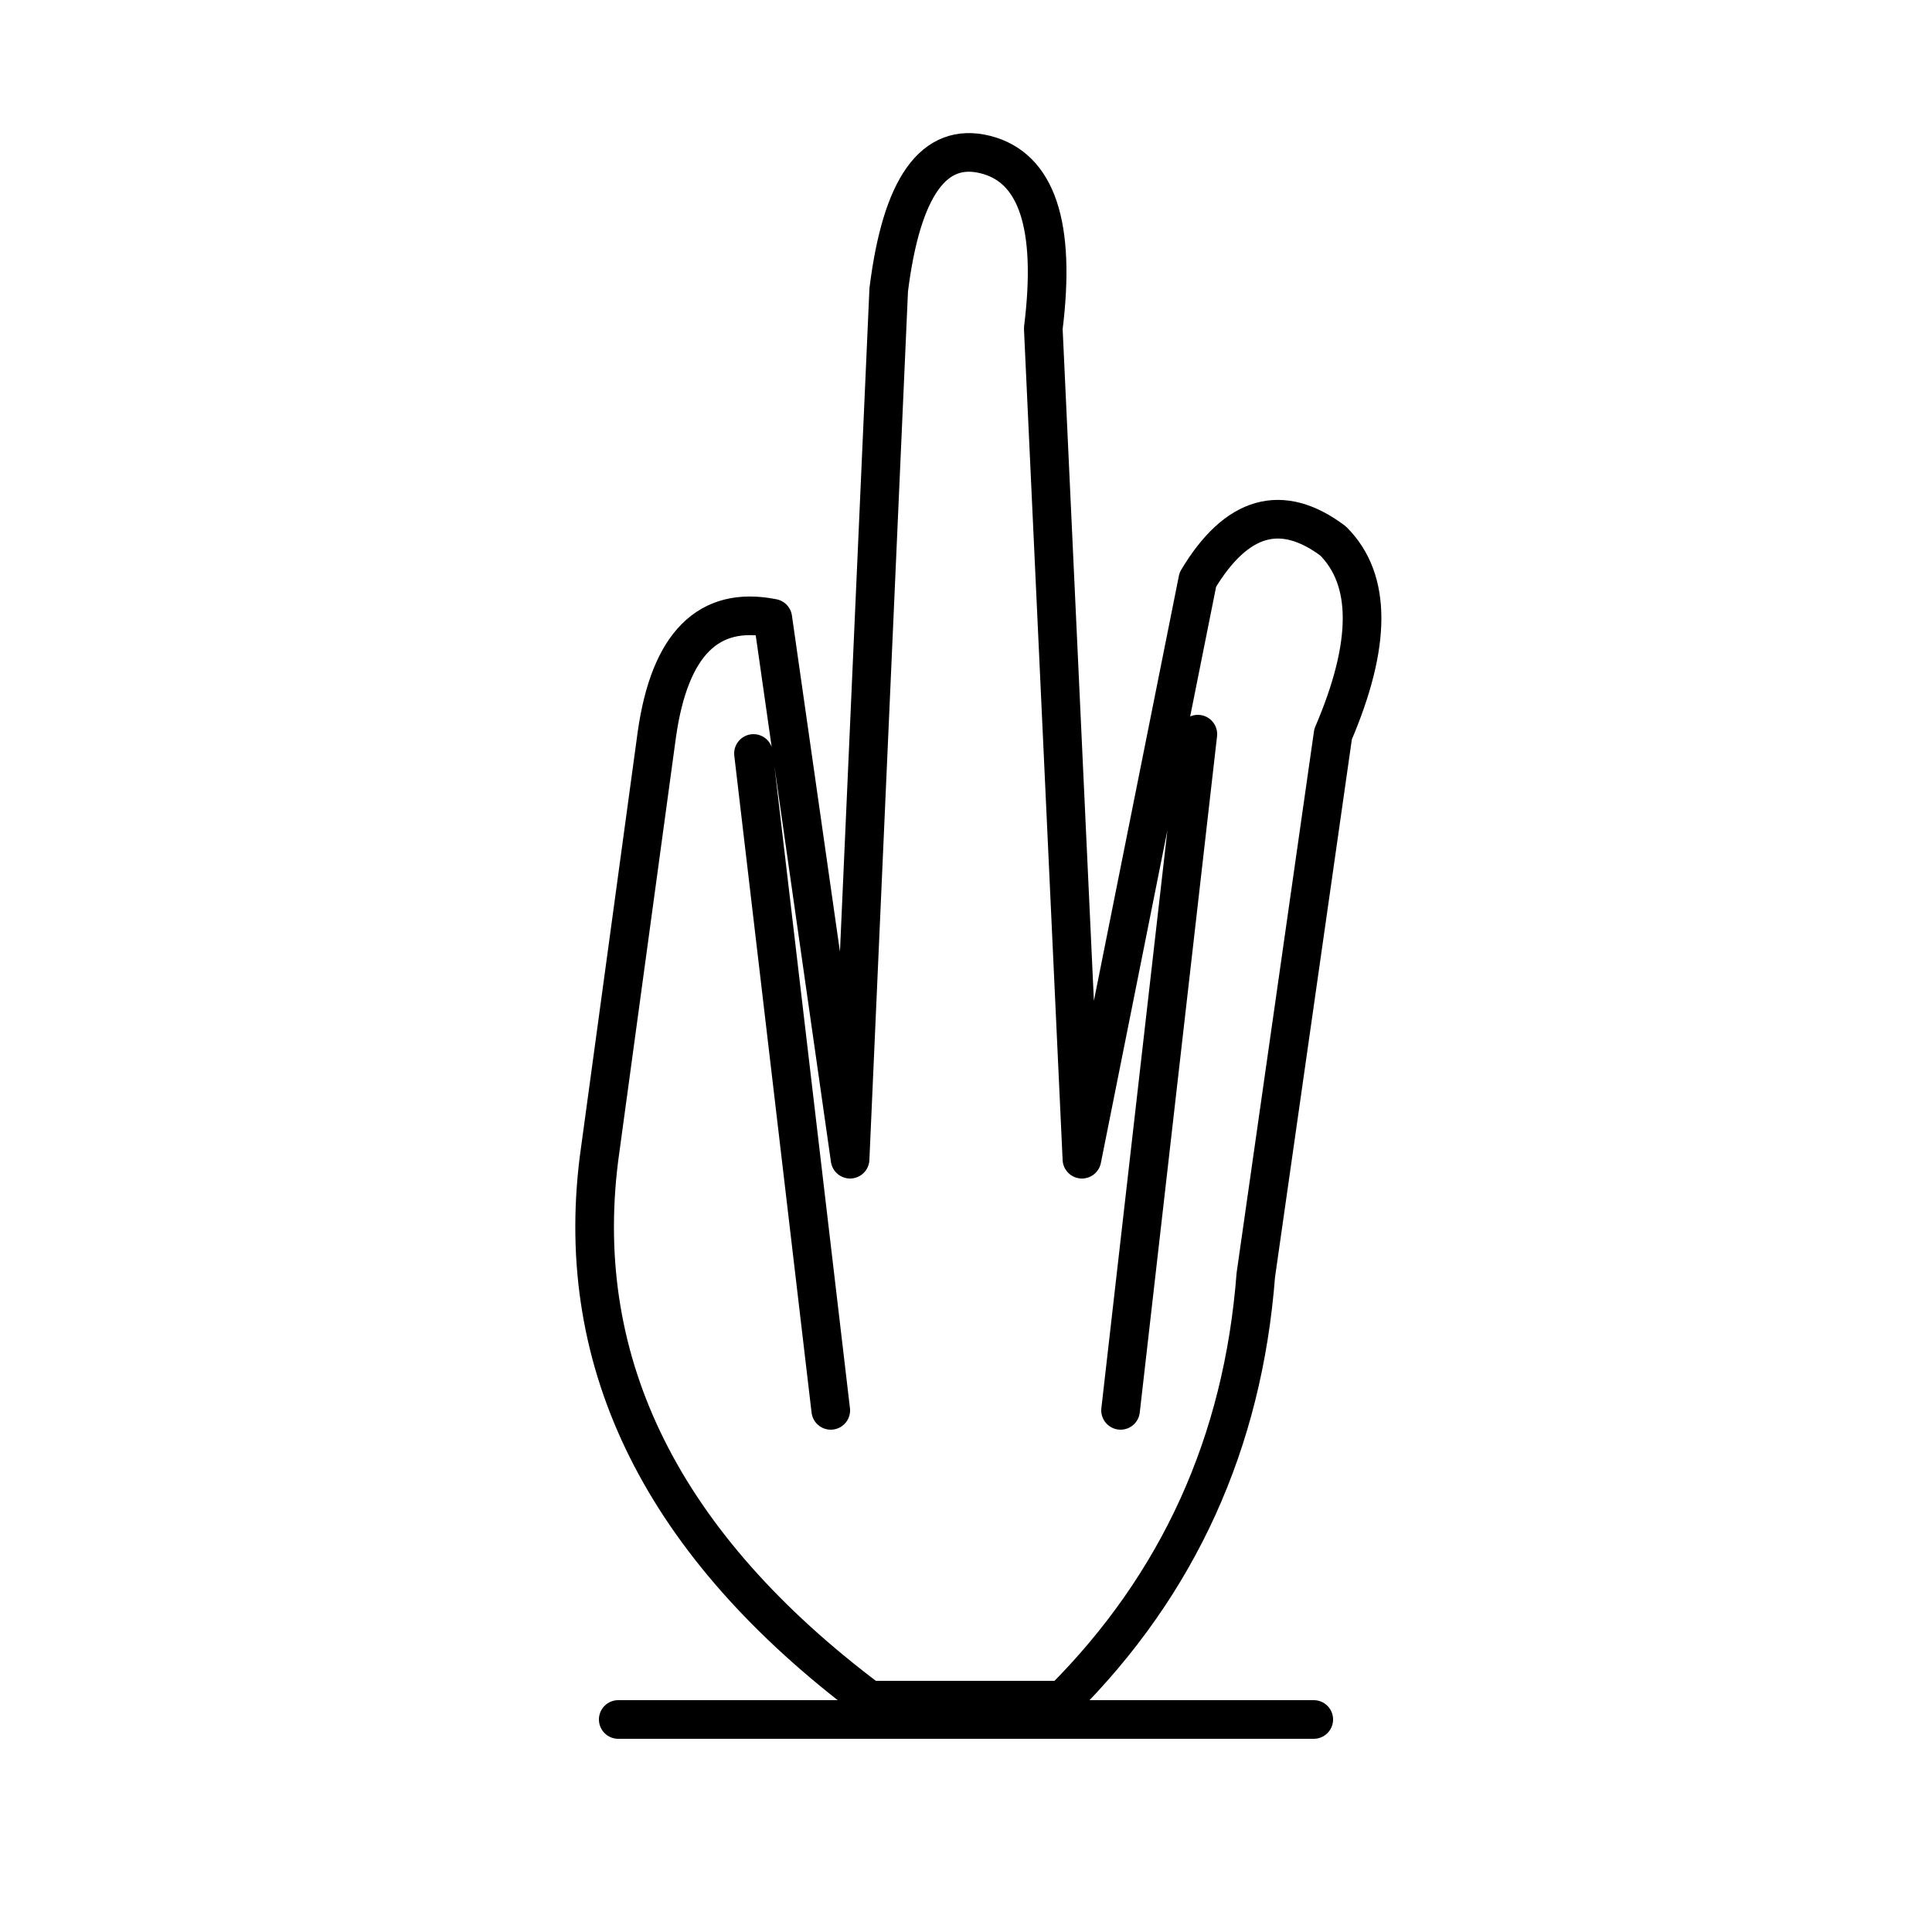
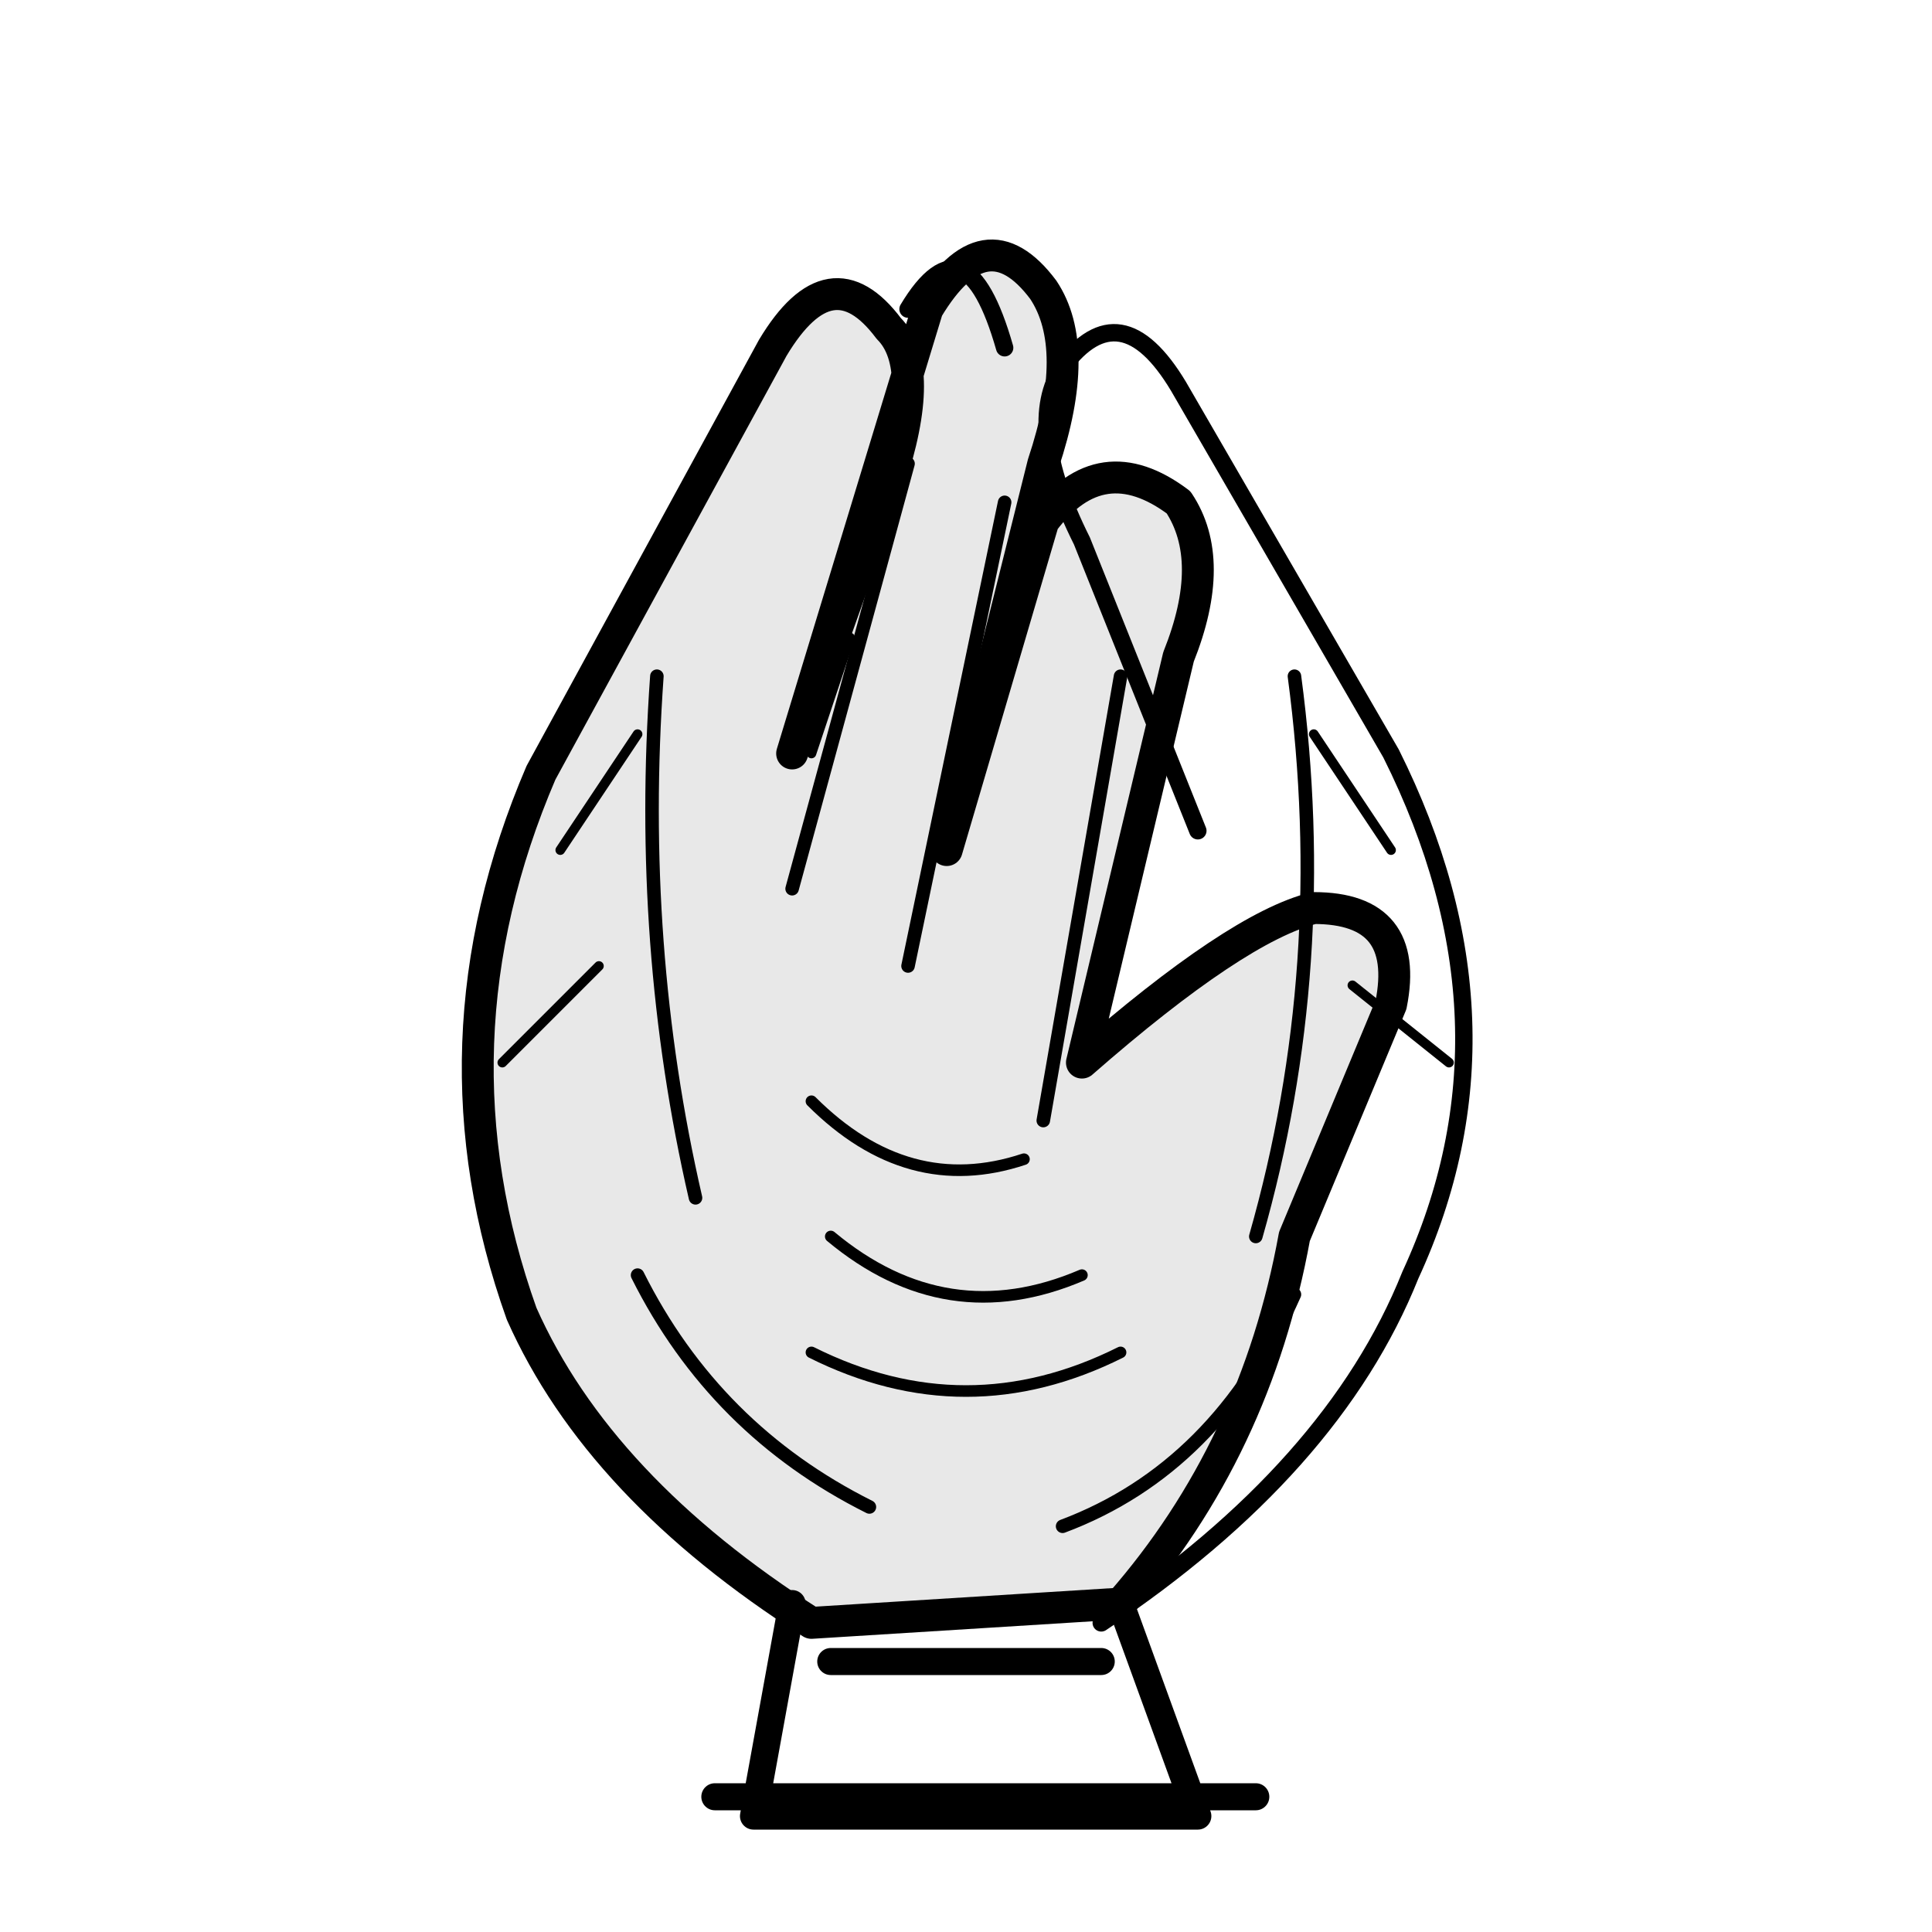
- <svg xmlns="http://www.w3.org/2000/svg" viewBox="0 0 100 100" fill="none" stroke="currentColor" stroke-width="2" stroke-linecap="round" stroke-linejoin="round">
-   <path d="M45 88Q29 76 31 60L34 38Q35 31 40 32L44 60L46 15Q47 7 51 8Q55 9 54 17L56 60L62 30Q65 25 69 28Q72 31 69 38L65 66Q64 79 55 88M45 88H55M39 39L43 73M62 38L58 73M32 89H68" />
+ <svg xmlns="http://www.w3.org/2000/svg" viewBox="0 0 100 100" fill="none" stroke="currentColor" stroke-width="1.35" stroke-linecap="round" stroke-linejoin="round">
+   <path d="M42 84Q31 77 27 68Q22 54 28 40L40 18Q43 13 46 17Q48 19 46 25L41 39L48 16Q51 11 54 15Q56 18 54 24L49 44L54 27Q57 23 61 26Q63 29 61 34L56 55Q64 48 68 47Q73 47 72 52L67 64Q65 75 58 83Z" fill="currentColor" fill-opacity=".09" stroke-width="1.65" />
+   <path d="M57 84Q69 76 73 66Q79 53 72 39L61 20Q58 15 55 19Q53 22 56 28L62 43M52 18Q50 11 47 16" stroke-width=".9" />
+   <path d="M47 24L41 46M52 26L47 50M58 35L54 58M34 35Q33 49 36 62M67 35Q69 50 65 64M33 66Q37 74 45 78M67 67Q63 76 55 79" stroke-width=".7" />
+   <path d="M41 83L39 94H62L58 83M37 93H65M43 86H57" stroke-width="1.4" />
+   <path d="M42 57Q47 62 53 60M43 64Q49 69 56 66M42 70Q50 74 58 70" stroke-width=".6" />
+   <path d="M29 44L33 38M26 55L31 50M72 44L68 38M75 55L70 51M44 33L42 39" stroke-width=".5" />
</svg>
